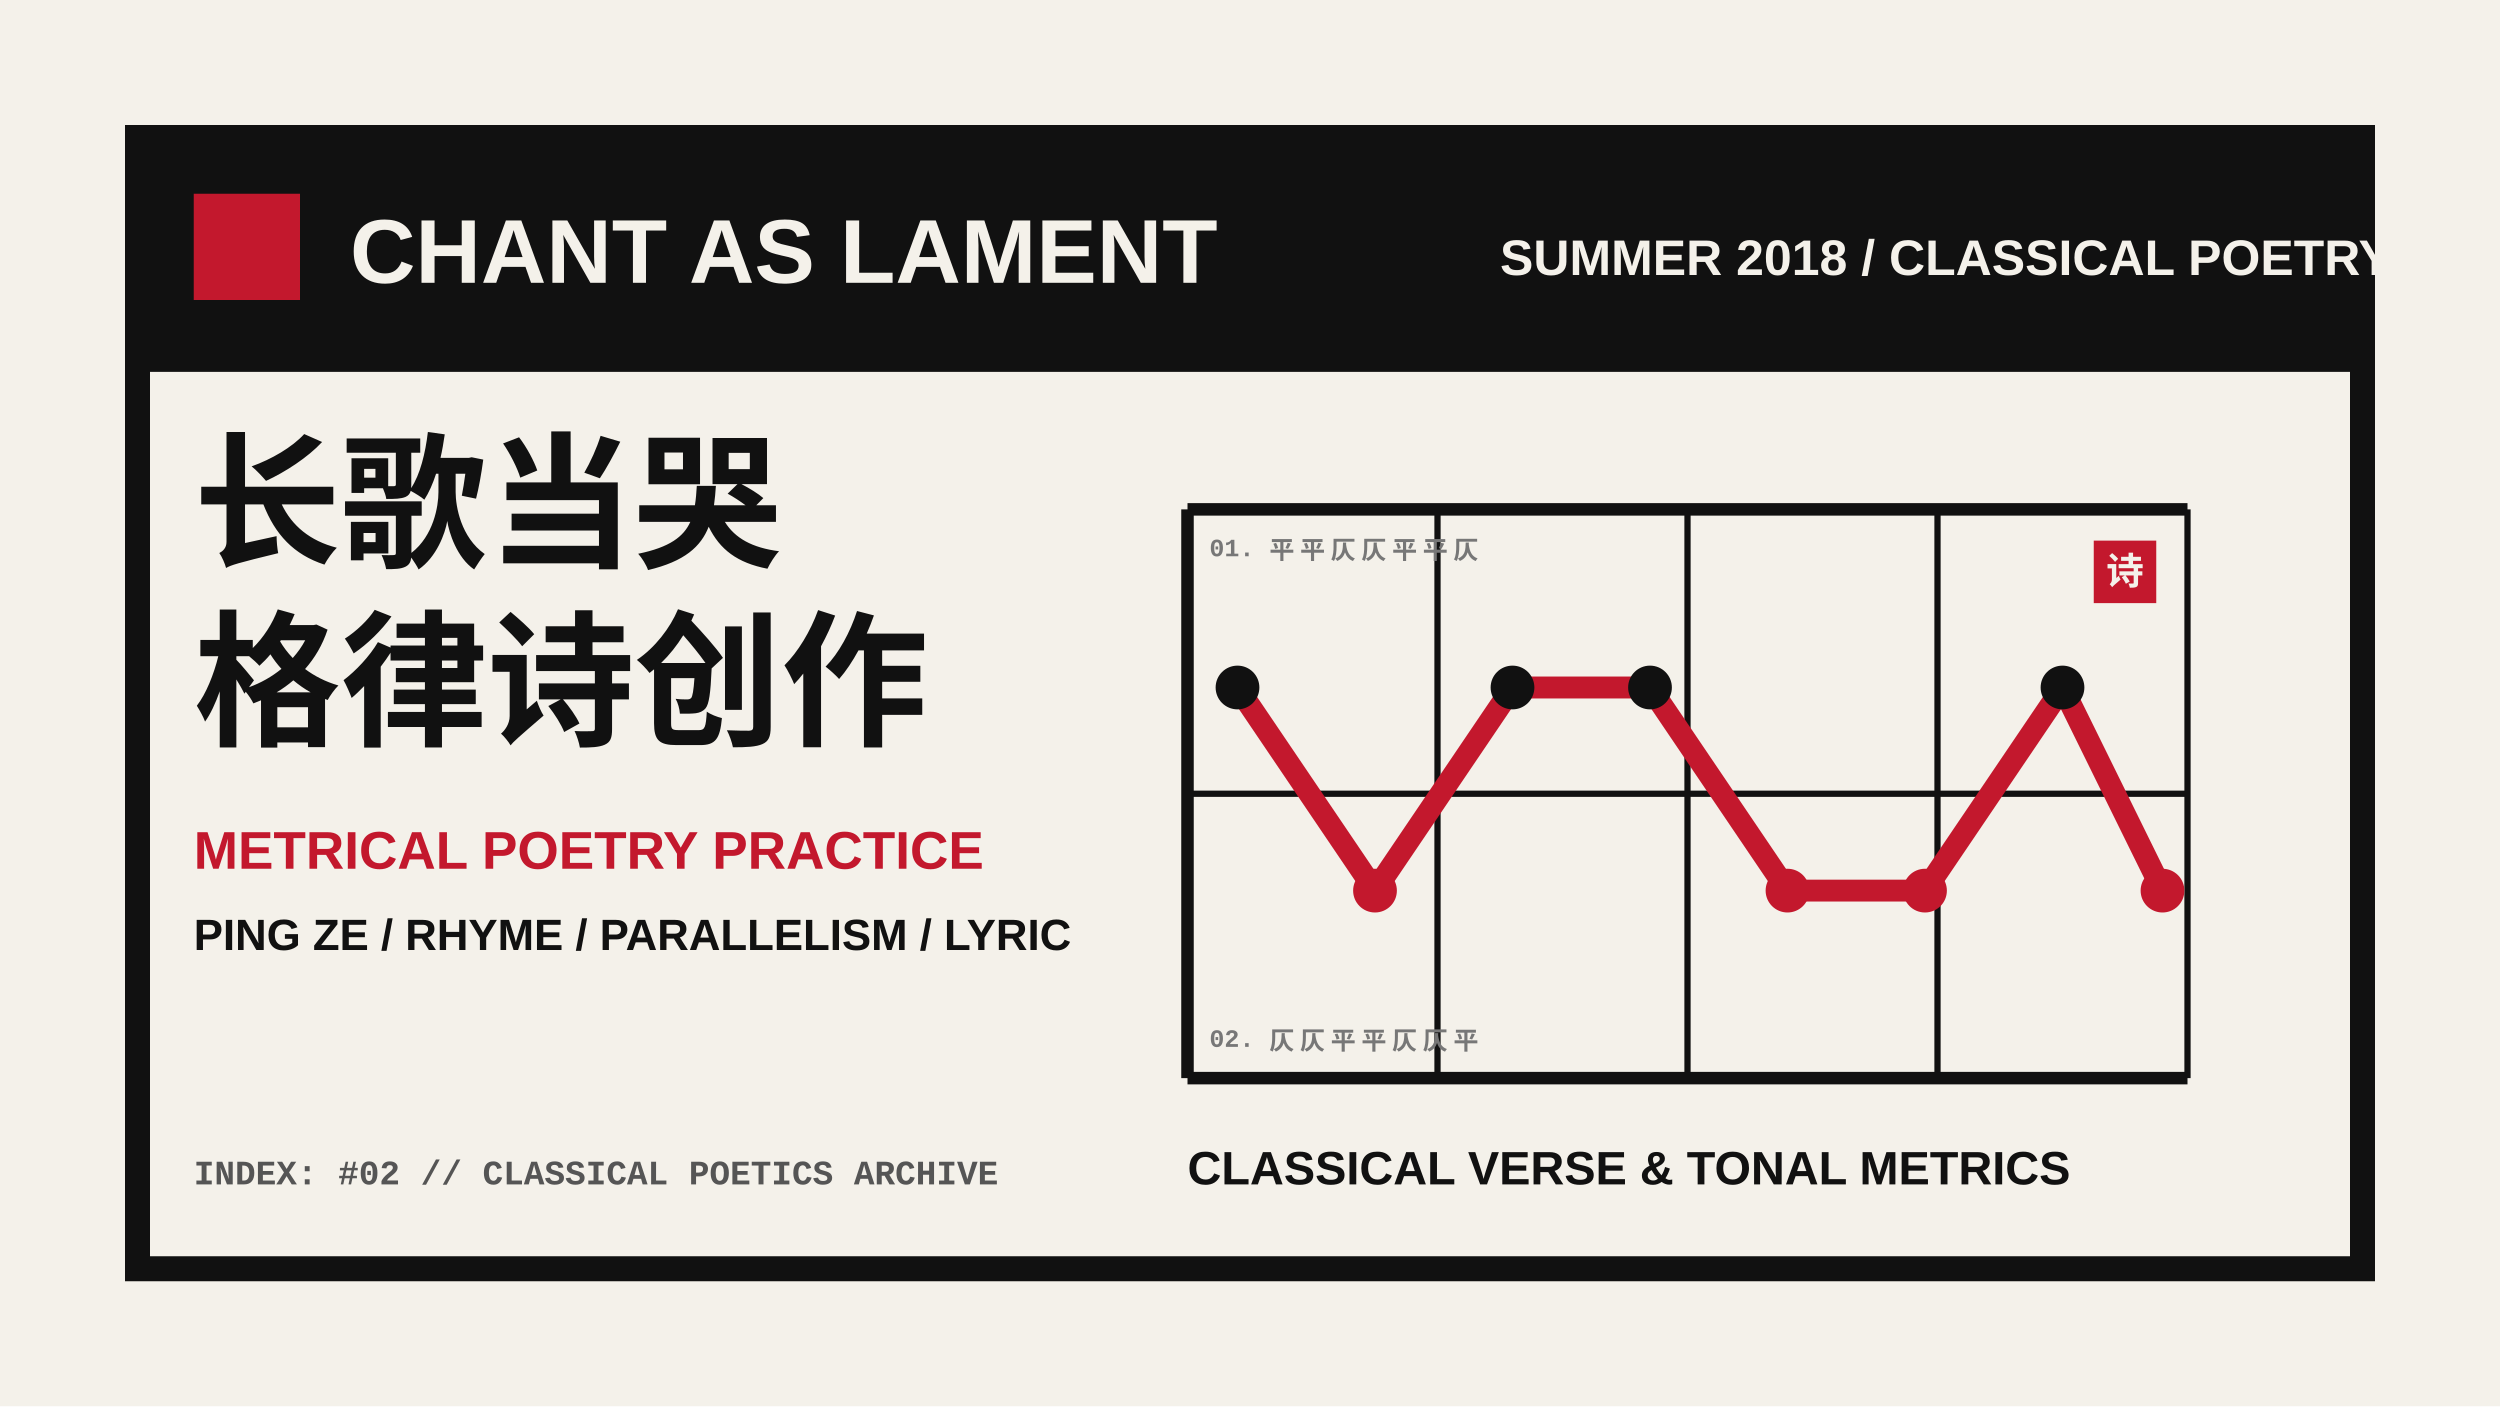
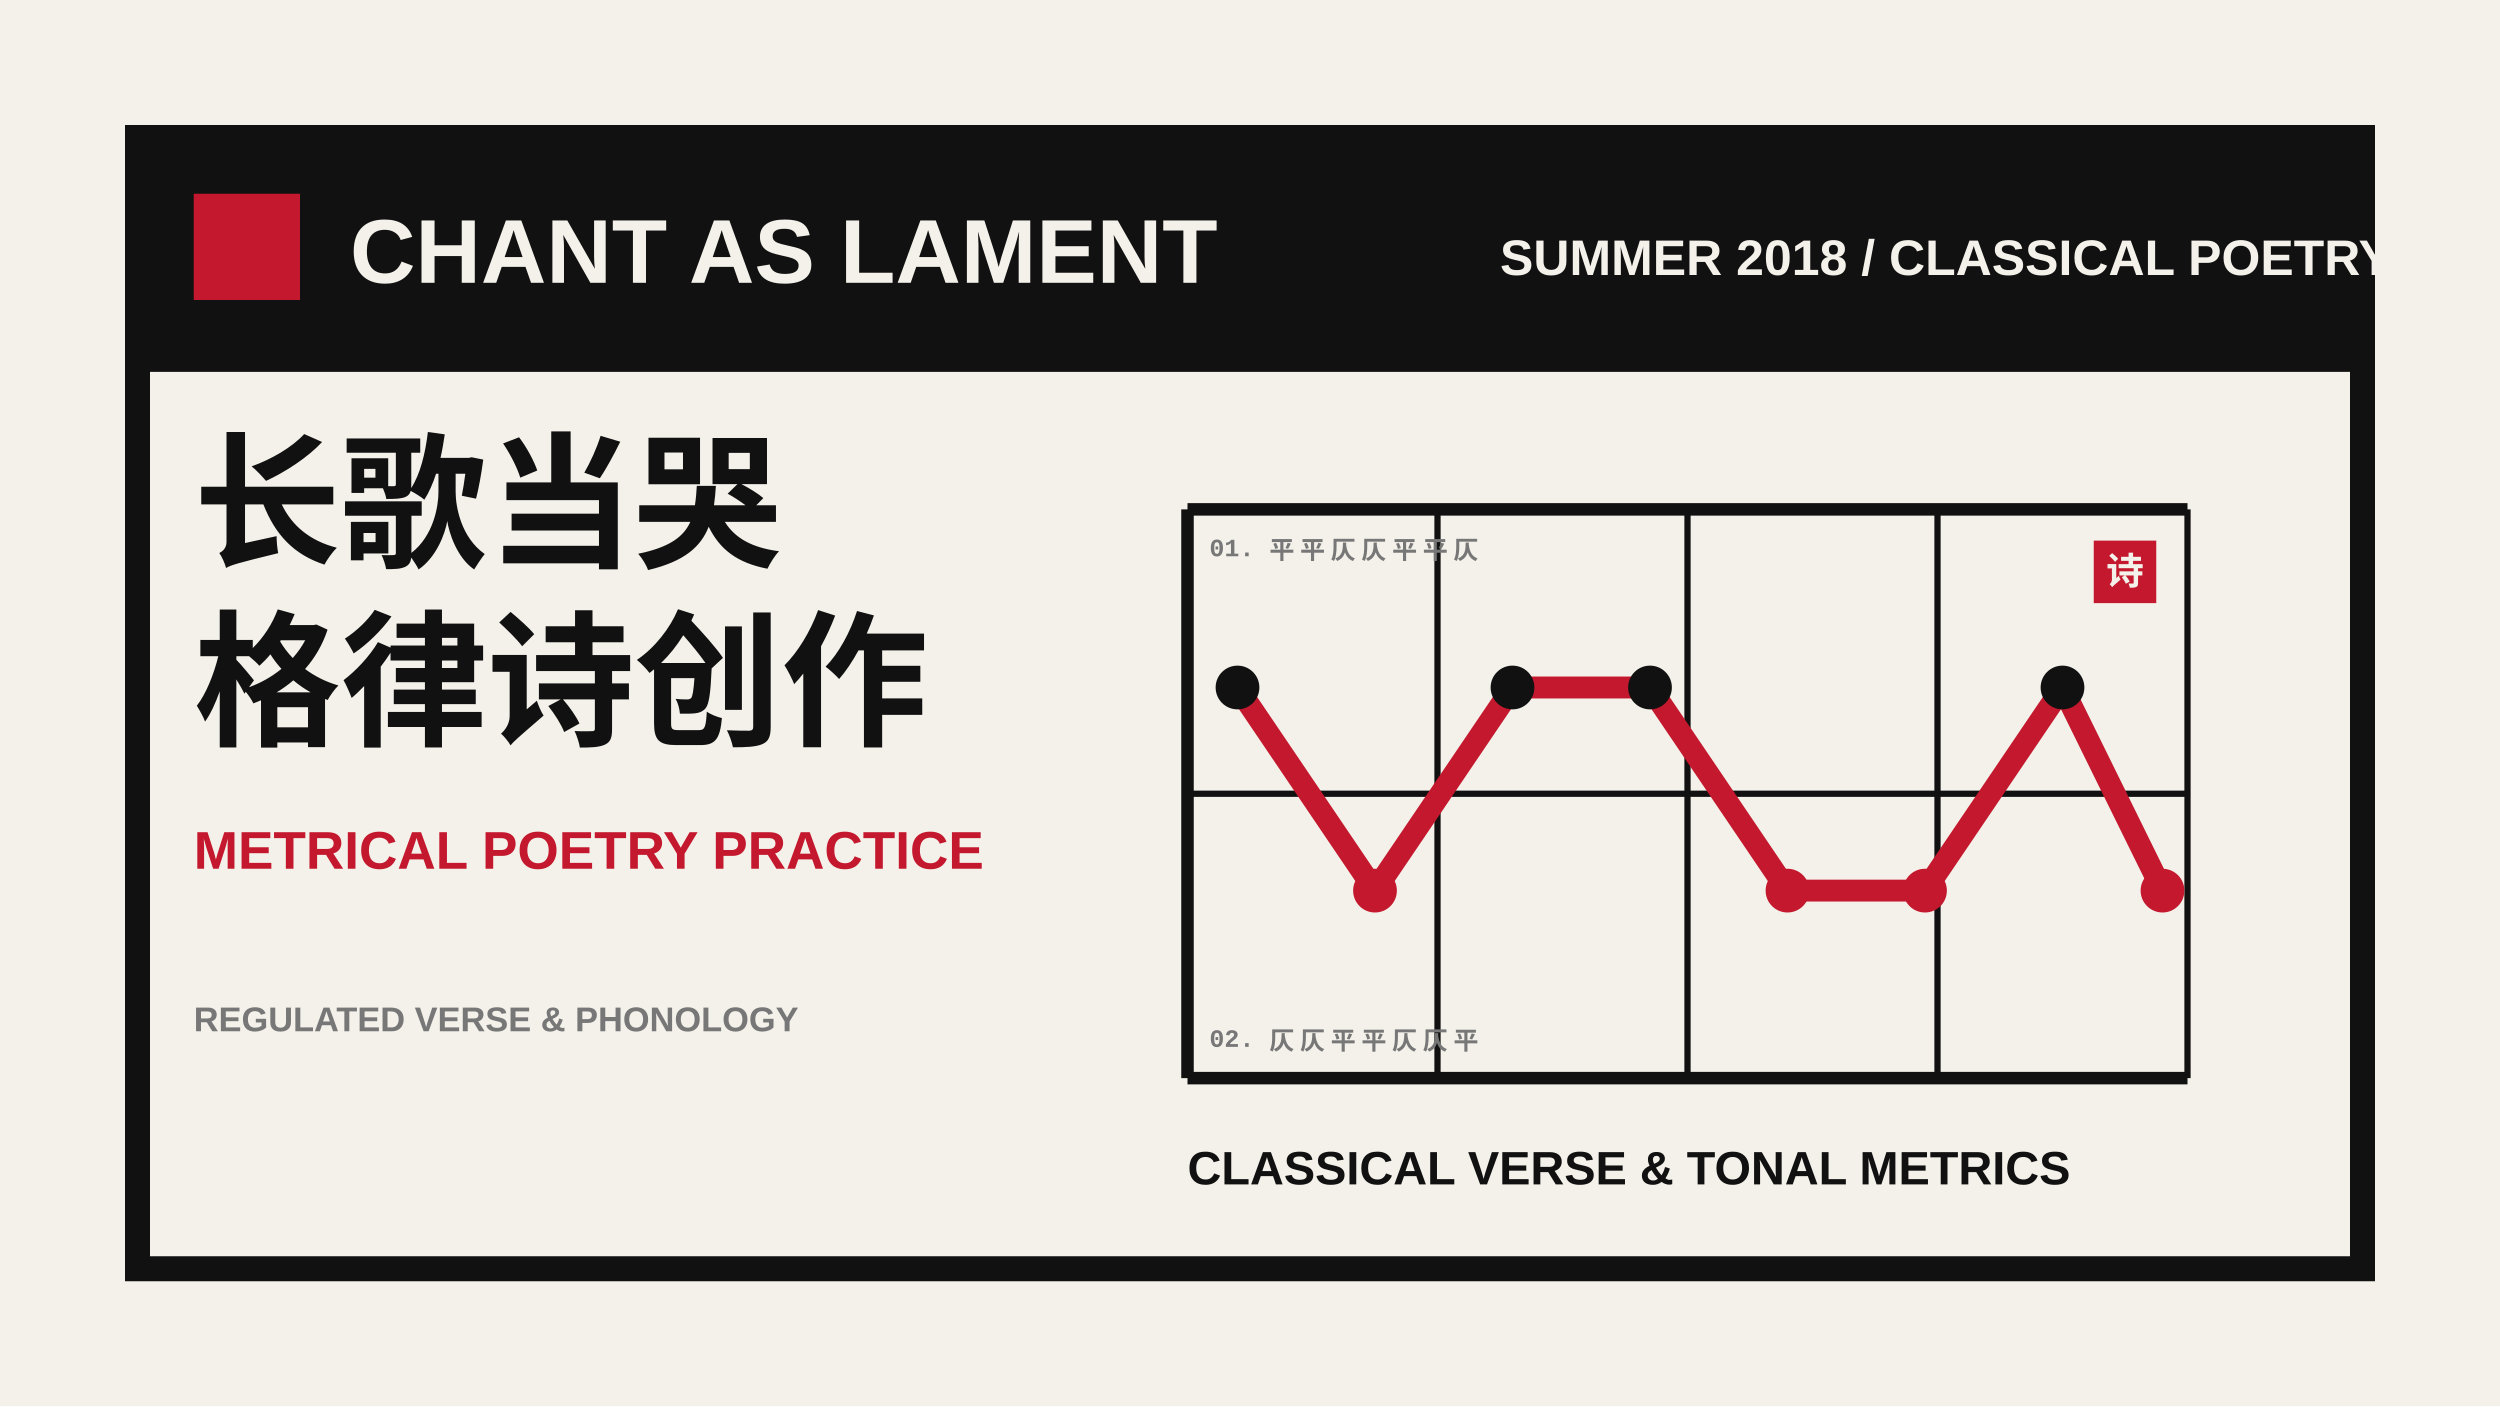
<svg xmlns="http://www.w3.org/2000/svg" width="1600" height="900" viewBox="0 0 1600 900" fill="none">
  <rect width="1600" height="900" fill="#F4F1EA" />
  <rect x="88" y="88" width="1424" height="724" stroke="#111111" stroke-width="16" />
  <rect x="88" y="88" width="1424" height="150" fill="#111111" />
  <rect x="124" y="124" width="68" height="68" fill="#C3182D" />
  <text x="224" y="181" fill="#F4F1EA" font-family="Arial, Helvetica, sans-serif" font-size="58" font-weight="900">CHANT AS LAMENT</text>
  <text x="960" y="176" fill="#F4F1EA" font-family="Arial, Helvetica, sans-serif" font-size="32" font-weight="900">SUMMER 2018 / CLASSICAL POETRY</text>
  <text x="124" y="356" fill="#111111" font-family="Arial, Helvetica, sans-serif" font-size="94" font-weight="900">长歌当哭</text>
  <text x="124" y="470" fill="#111111" font-family="Arial, Helvetica, sans-serif" font-size="94" font-weight="900">格律诗创作</text>
  <text x="124" y="556" fill="#C3182D" font-family="Arial, Helvetica, sans-serif" font-size="34" font-weight="900">METRICAL POETRY PRACTICE</text>
-   <text x="124" y="608" fill="#111111" font-family="Arial, Helvetica, sans-serif" font-size="28" font-weight="800">PING ZE / RHYME / PARALLELISM / LYRIC</text>
-   <text x="124" y="758" fill="#555555" font-family="Courier New, monospace" font-size="22" font-weight="700">INDEX: #02 // CLASSICAL POETICS ARCHIVE</text>
+   <text x="124" y="660" fill="#777777" font-family="Arial, Helvetica, sans-serif" font-size="22" font-weight="700">REGULATED VERSE &amp; PHONOLOGY</text>
  <path d="M760 326H1400" stroke="#111111" stroke-width="8" />
  <path d="M760 690H1400" stroke="#111111" stroke-width="8" />
  <path d="M760 326V690" stroke="#111111" stroke-width="8" />
  <path d="M920 326V690M1080 326V690M1240 326V690M1400 326V690" stroke="#111111" stroke-width="4" />
  <path d="M760 508H1400" stroke="#111111" stroke-width="4" />
  <polyline points="792,440 880,570 968,440 1056,440 1144,570 1232,570 1320,440 1384,570" stroke="#C3182D" stroke-width="14" stroke-linecap="square" stroke-linejoin="miter" />
  <circle cx="792" cy="440" r="14" fill="#111111" />
  <circle cx="880" cy="570" r="14" fill="#C3182D" />
  <circle cx="968" cy="440" r="14" fill="#111111" />
  <circle cx="1056" cy="440" r="14" fill="#111111" />
  <circle cx="1144" cy="570" r="14" fill="#C3182D" />
  <circle cx="1232" cy="570" r="14" fill="#C3182D" />
  <circle cx="1320" cy="440" r="14" fill="#111111" />
  <circle cx="1384" cy="570" r="14" fill="#C3182D" />
  <rect x="1340" y="346" width="40" height="40" fill="#C3182D" />
  <text x="1348" y="374" fill="#F4F1EA" font-family="Arial, Helvetica, sans-serif" font-size="24" font-weight="900">诗</text>
  <text x="774" y="356" fill="#777777" font-family="Courier New, monospace" font-size="16" font-weight="700">01. 平 平 仄 仄 平 平 仄</text>
  <text x="774" y="670" fill="#777777" font-family="Courier New, monospace" font-size="16" font-weight="700">02. 仄 仄 平 平 仄 仄 平</text>
  <text x="760" y="758" fill="#111111" font-family="Arial, Helvetica, sans-serif" font-size="30" font-weight="900">CLASSICAL VERSE &amp; TONAL METRICS</text>
</svg>
